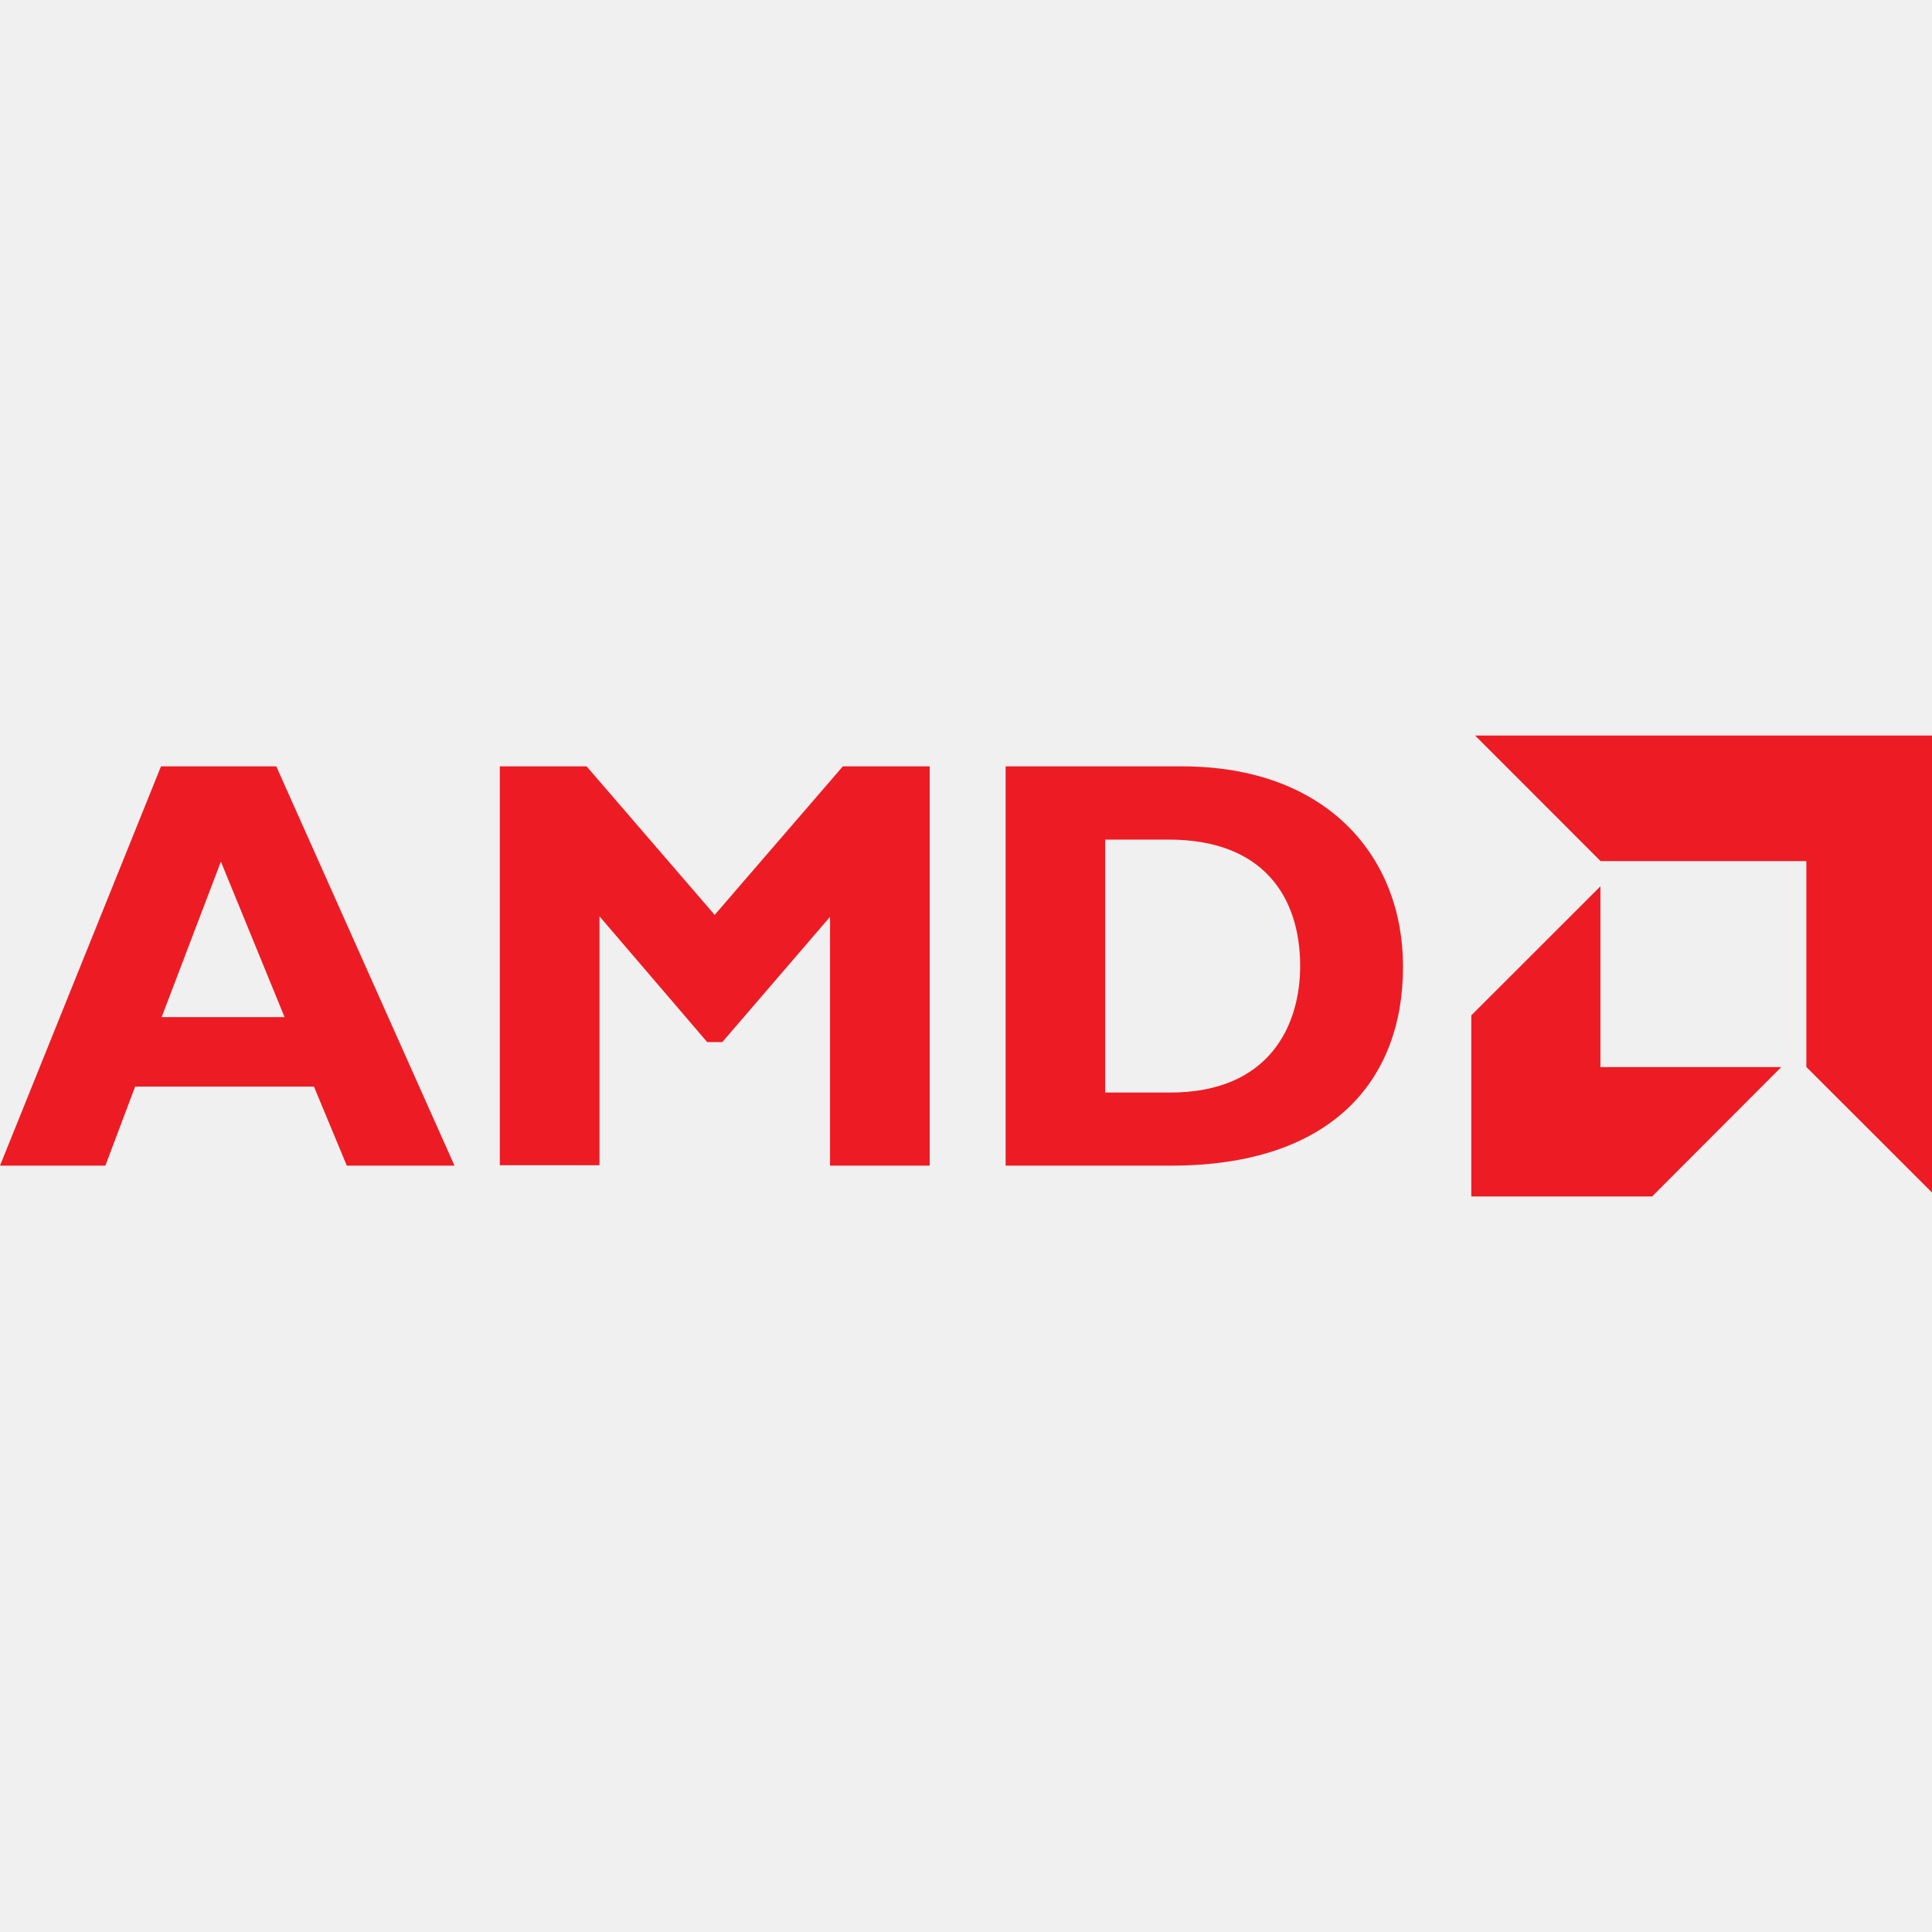
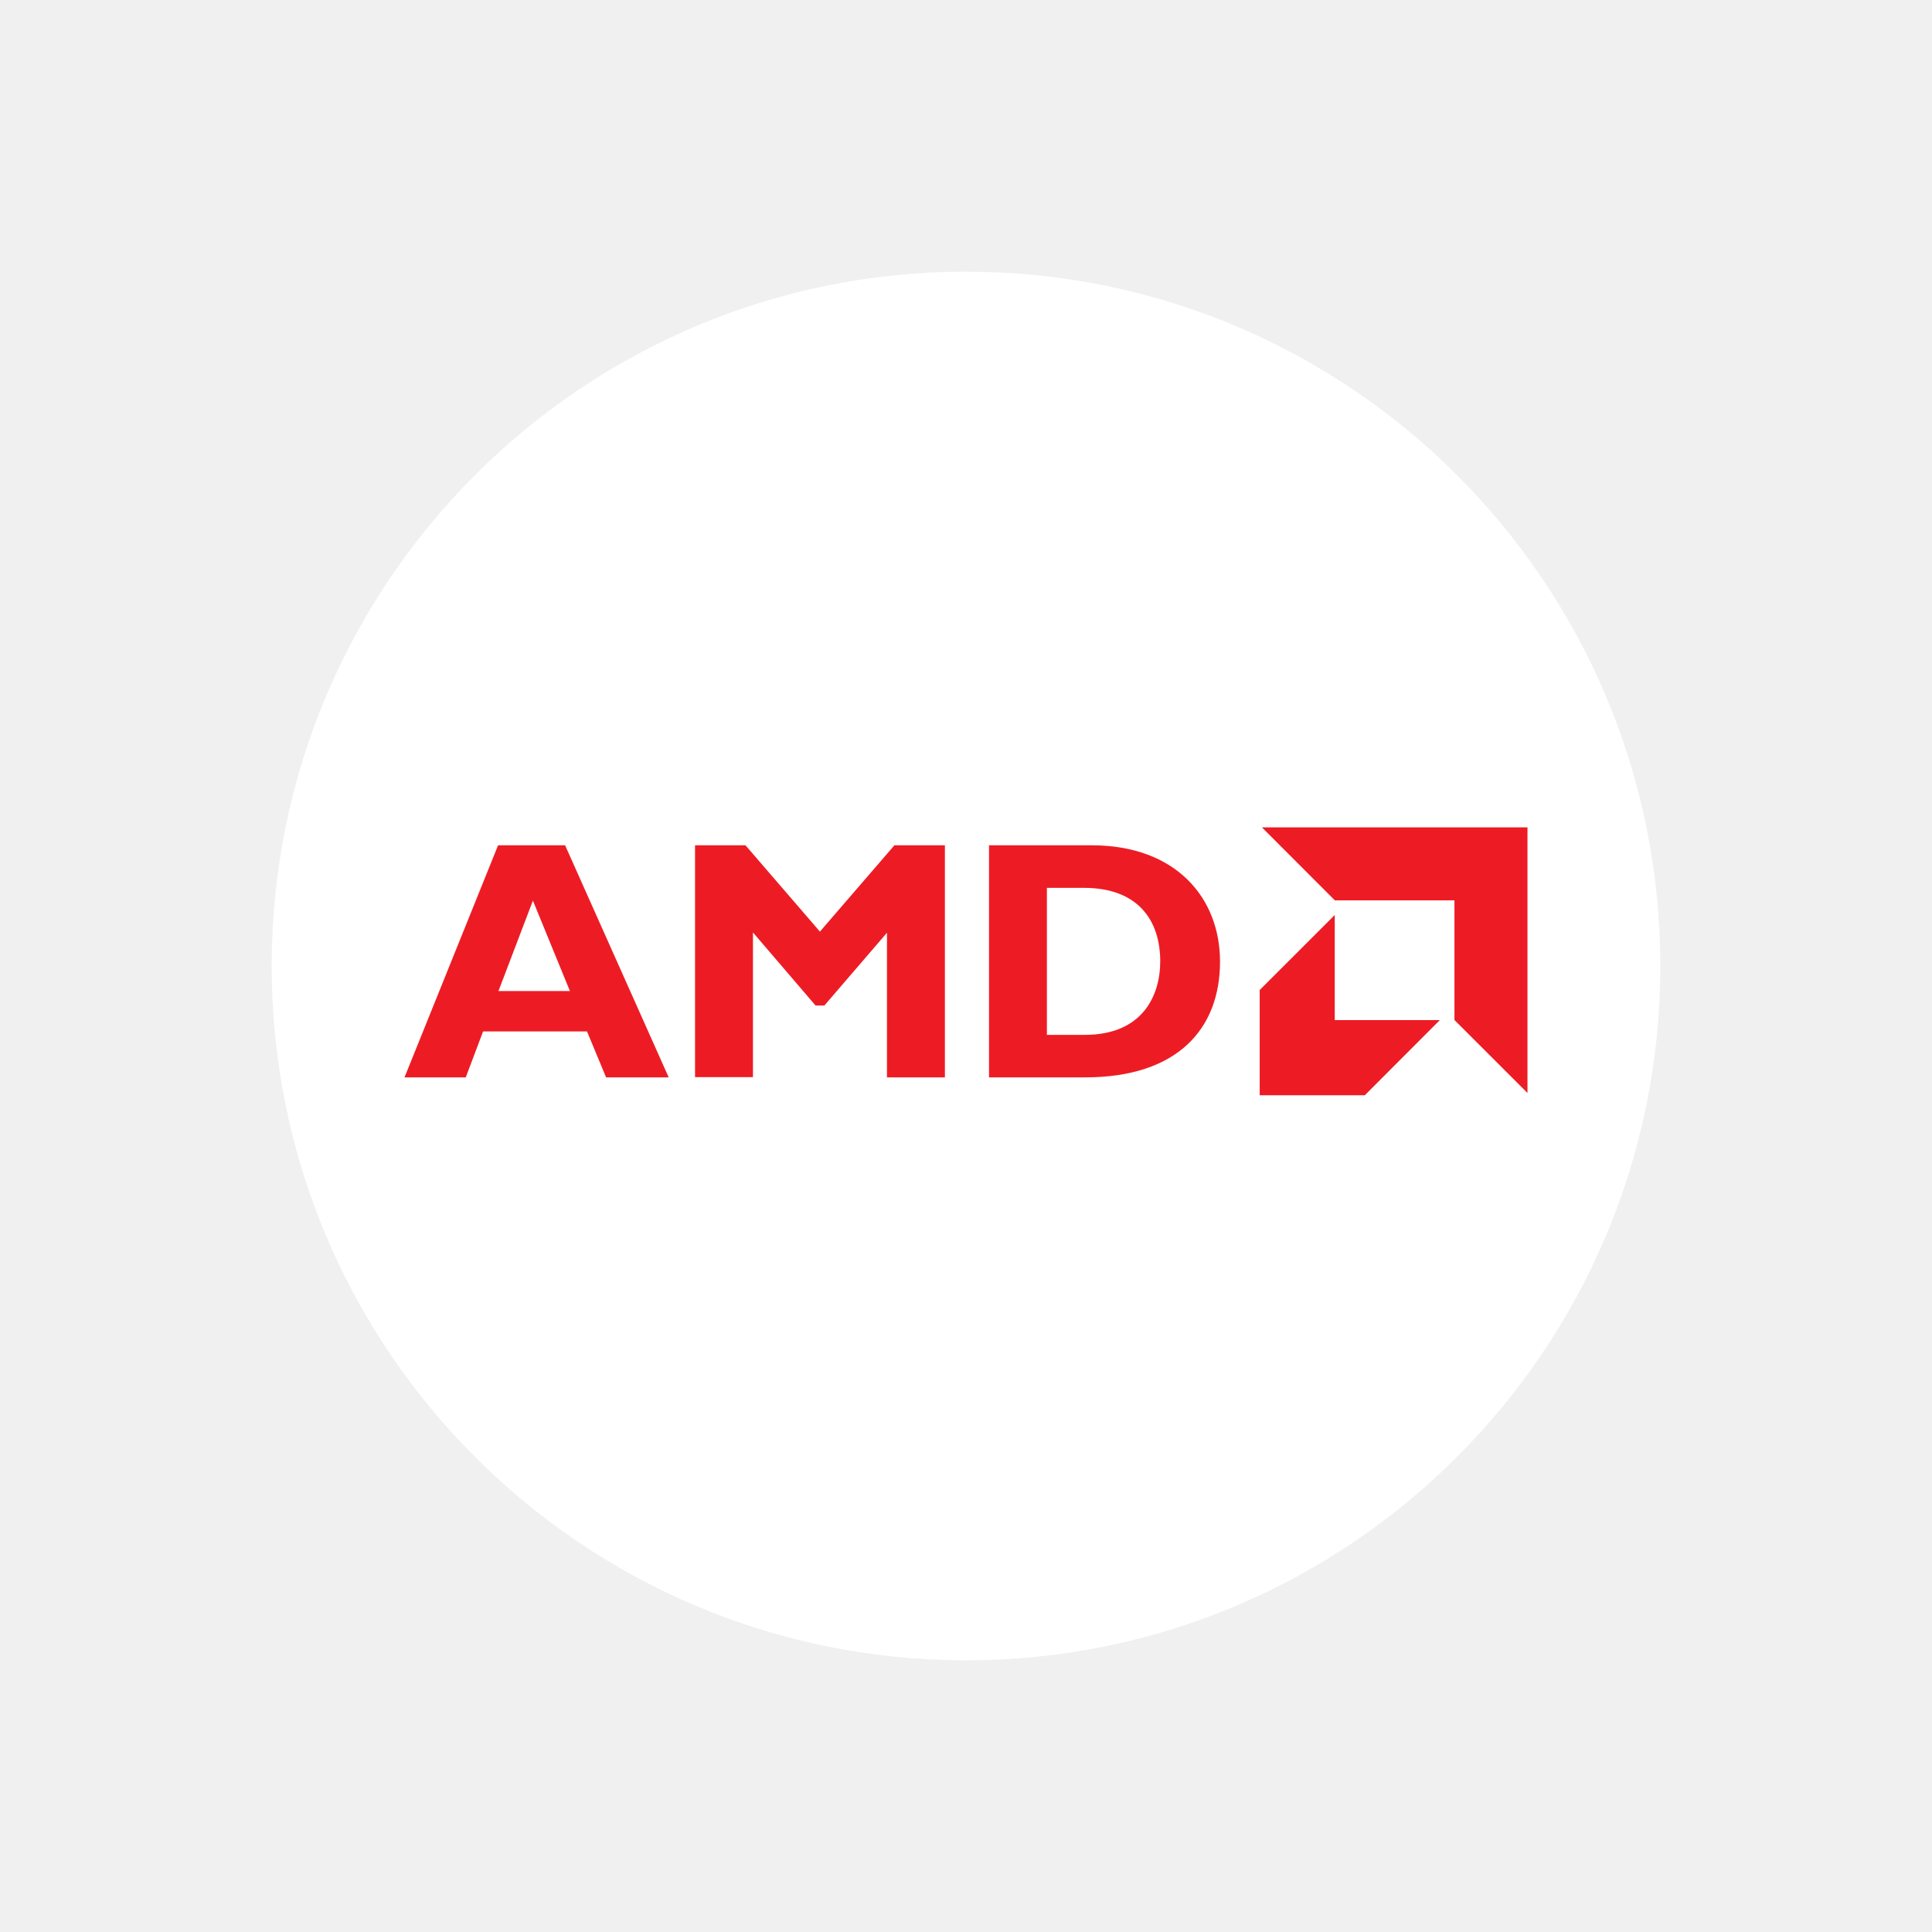
- <svg xmlns="http://www.w3.org/2000/svg" viewBox="0 0 24 24" fill="#ED1C24" role="img">
-   <path d="M18.324 9.137l1.559 1.56h2.556v2.557L24 14.814V9.137zM2 9.52l-2 4.96h1.309l.37-.982H3.9l.408.982h1.338L3.432 9.52zm4.209 0v4.955h1.238v-3.092l1.338 1.562h.188l1.338-1.556v3.091h1.238V9.52H10.47l-1.592 1.845L7.287 9.52zm6.283 0v4.96h2.057c1.979 0 2.88-1.046 2.88-2.472 0-1.36-.937-2.488-2.747-2.488zm1.237.91h.792c1.17 0 1.63.711 1.63 1.57 0 .728-.372 1.572-1.616 1.572h-.806zm-10.985.273l.791 1.932H2.008zm17.137.307l-1.604 1.603v2.25h2.246l1.604-1.607h-2.246z" />
+ <svg xmlns="http://www.w3.org/2000/svg" width="256" height="256" viewBox="0 0 256 256">
+   <circle cx="128" cy="128" r="92" fill="#FFFFFF" />
+   <g transform="translate(128,128) scale(6.2) translate(-12,-12.1)">
+     <path fill="#ED1C24" d="M18.324 9.137l1.559 1.56h2.556v2.557L24 14.814V9.137zM2 9.52l-2 4.96h1.309l.37-.982H3.9l.408.982h1.338L3.432 9.52zm4.209 0v4.955h1.238v-3.092l1.338 1.562h.188l1.338-1.556v3.091h1.238V9.52H10.47l-1.592 1.845L7.287 9.52zm6.283 0v4.96h2.057c1.979 0 2.88-1.046 2.88-2.472 0-1.36-.937-2.488-2.747-2.488zm1.237.91h.792c1.17 0 1.63.711 1.63 1.57 0 .728-.372 1.572-1.616 1.572h-.806zm-10.985.273l.791 1.932H2.008zm17.137.307l-1.604 1.603v2.25h2.246l1.604-1.607h-2.246z" />
+   </g>
</svg>
